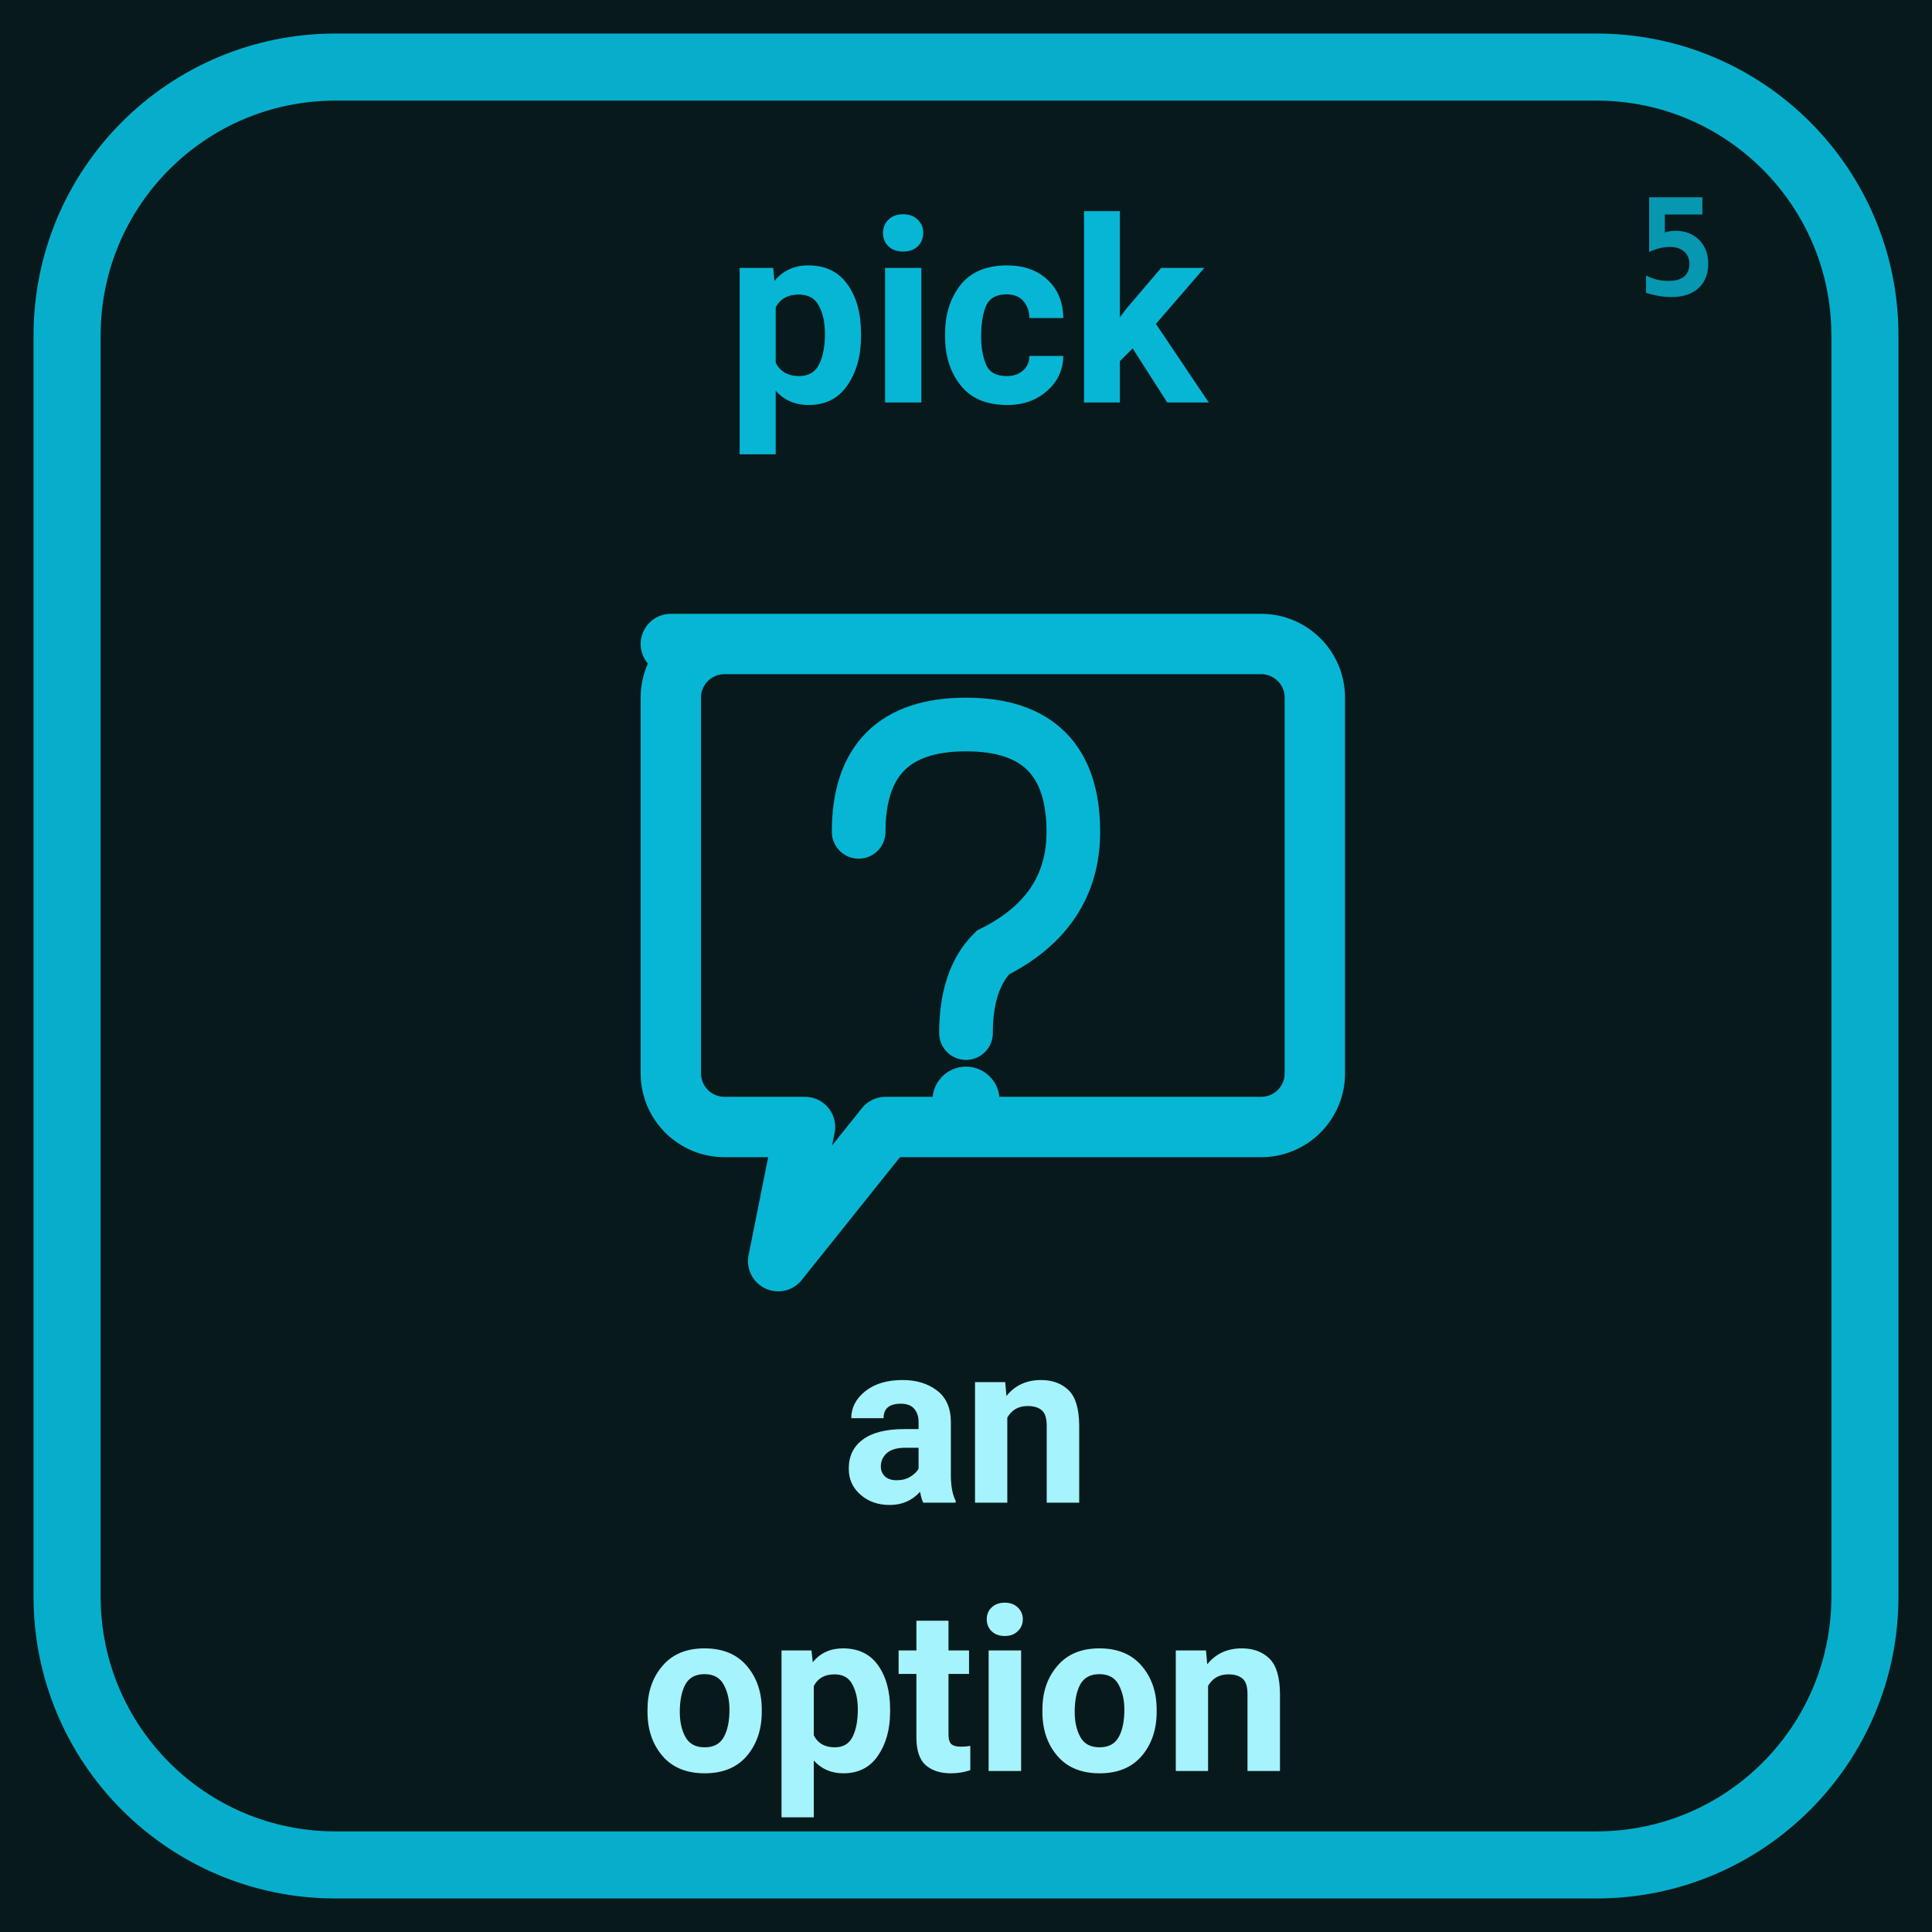
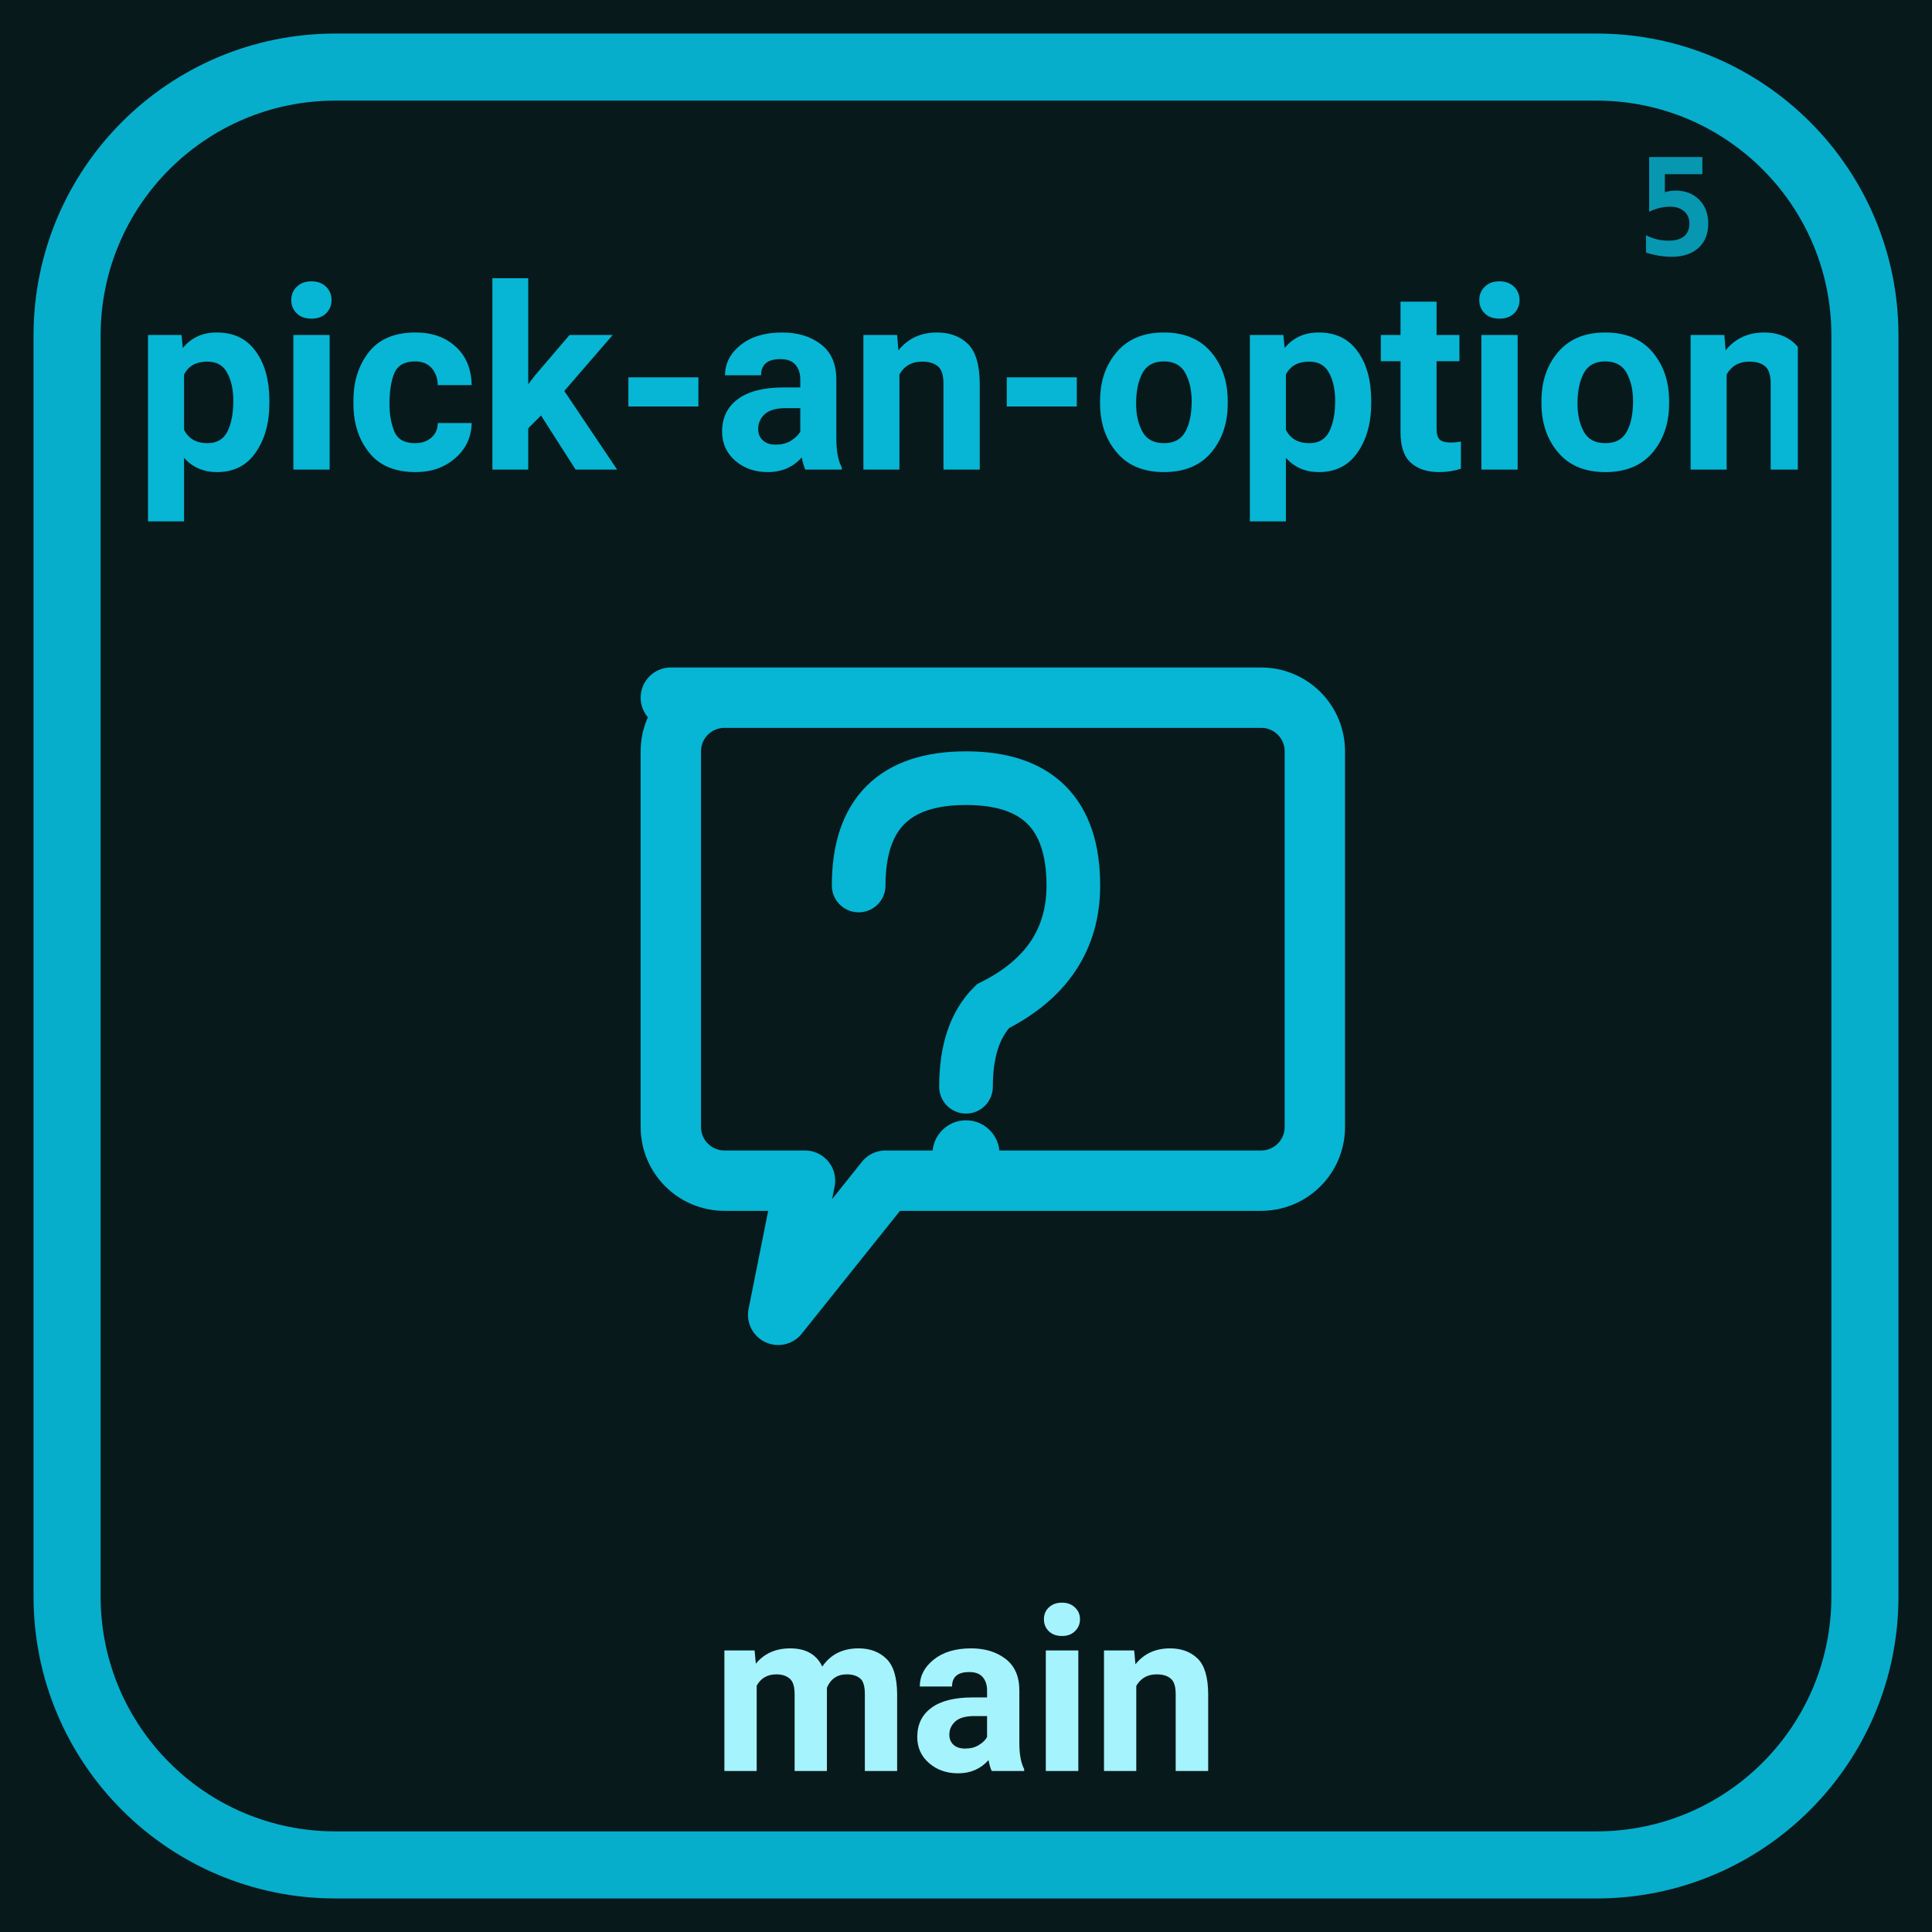
<svg xmlns="http://www.w3.org/2000/svg" width="144" height="144" viewBox="0 0 144 144">
  <rect width="144" height="144" fill="#08191c" />
  <rect width="144" height="144" fill="#06b6d4" opacity="0.000" />
  <rect x="5" y="5" width="134" height="134" rx="20" fill="none" stroke="#06b6d4" stroke-width="5" stroke-linejoin="round" opacity="0.95" />
-   <text x="128" y="22" font-family="ui-monospace,SFMono-Regular,Menlo,monospace" font-size="10" font-weight="700" fill="#06b6d4" opacity="0.8" text-anchor="end">5</text>
-   <text x="72" y="30" font-family="-apple-system,Segoe UI,Roboto,sans-serif" font-size="19" font-weight="700" fill="#06b6d4" text-anchor="middle">pick</text>
-   <g transform="translate(0,8)">
+   <text x="128" y="19" font-family="ui-monospace,SFMono-Regular,Menlo,monospace" font-size="10" font-weight="700" fill="#06b6d4" opacity="0.8" text-anchor="end">5</text>
+   <defs>
+     <clipPath id="ct5">
+       <rect x="10" y="19" width="124" height="23" />
+     </clipPath>
+   </defs>
+   <g clip-path="url(#ct5)" font-family="-apple-system,Segoe UI,Roboto,sans-serif" font-size="19" font-weight="700" fill="#06b6d4">
+     <text x="10.00" y="35">pick-an-option</text>
+     <text x="192.28" y="35">pick-an-option</text>
+   </g>
+   <g transform="translate(0,12)">
    <g opacity="1.00">
      <path d="M50 40 H94 a4 4 0 0 1 4 4 V72 a4 4 0 0 1 -4 4 H66 L58 86 L60 76 H54 a4 4 0 0 1 -4 -4 V44 a4 4 0 0 1 4 -4 z" fill="none" stroke="#06b6d4" stroke-width="4.5" stroke-linejoin="round" />
    </g>
    <path d="M64 54 Q64 46 72 46 Q80 46 80 54 Q80 60 74 63 Q72 65 72 69" fill="none" stroke="#06b6d4" stroke-width="4" stroke-linecap="round" />
    <circle cx="72" cy="74" r="2.5" fill="#06b6d4" />
  </g>
-   <text x="72" y="112" font-family="-apple-system,Segoe UI,Roboto,sans-serif" font-size="17" font-weight="600" fill="#a5f3fc" text-anchor="middle">an</text>
-   <text x="72" y="132" font-family="-apple-system,Segoe UI,Roboto,sans-serif" font-size="17" font-weight="600" fill="#a5f3fc" text-anchor="middle">option</text>
+   <text x="72" y="132" font-family="-apple-system,Segoe UI,Roboto,sans-serif" font-size="17" font-weight="600" fill="#a5f3fc" text-anchor="middle">main</text>
</svg>
